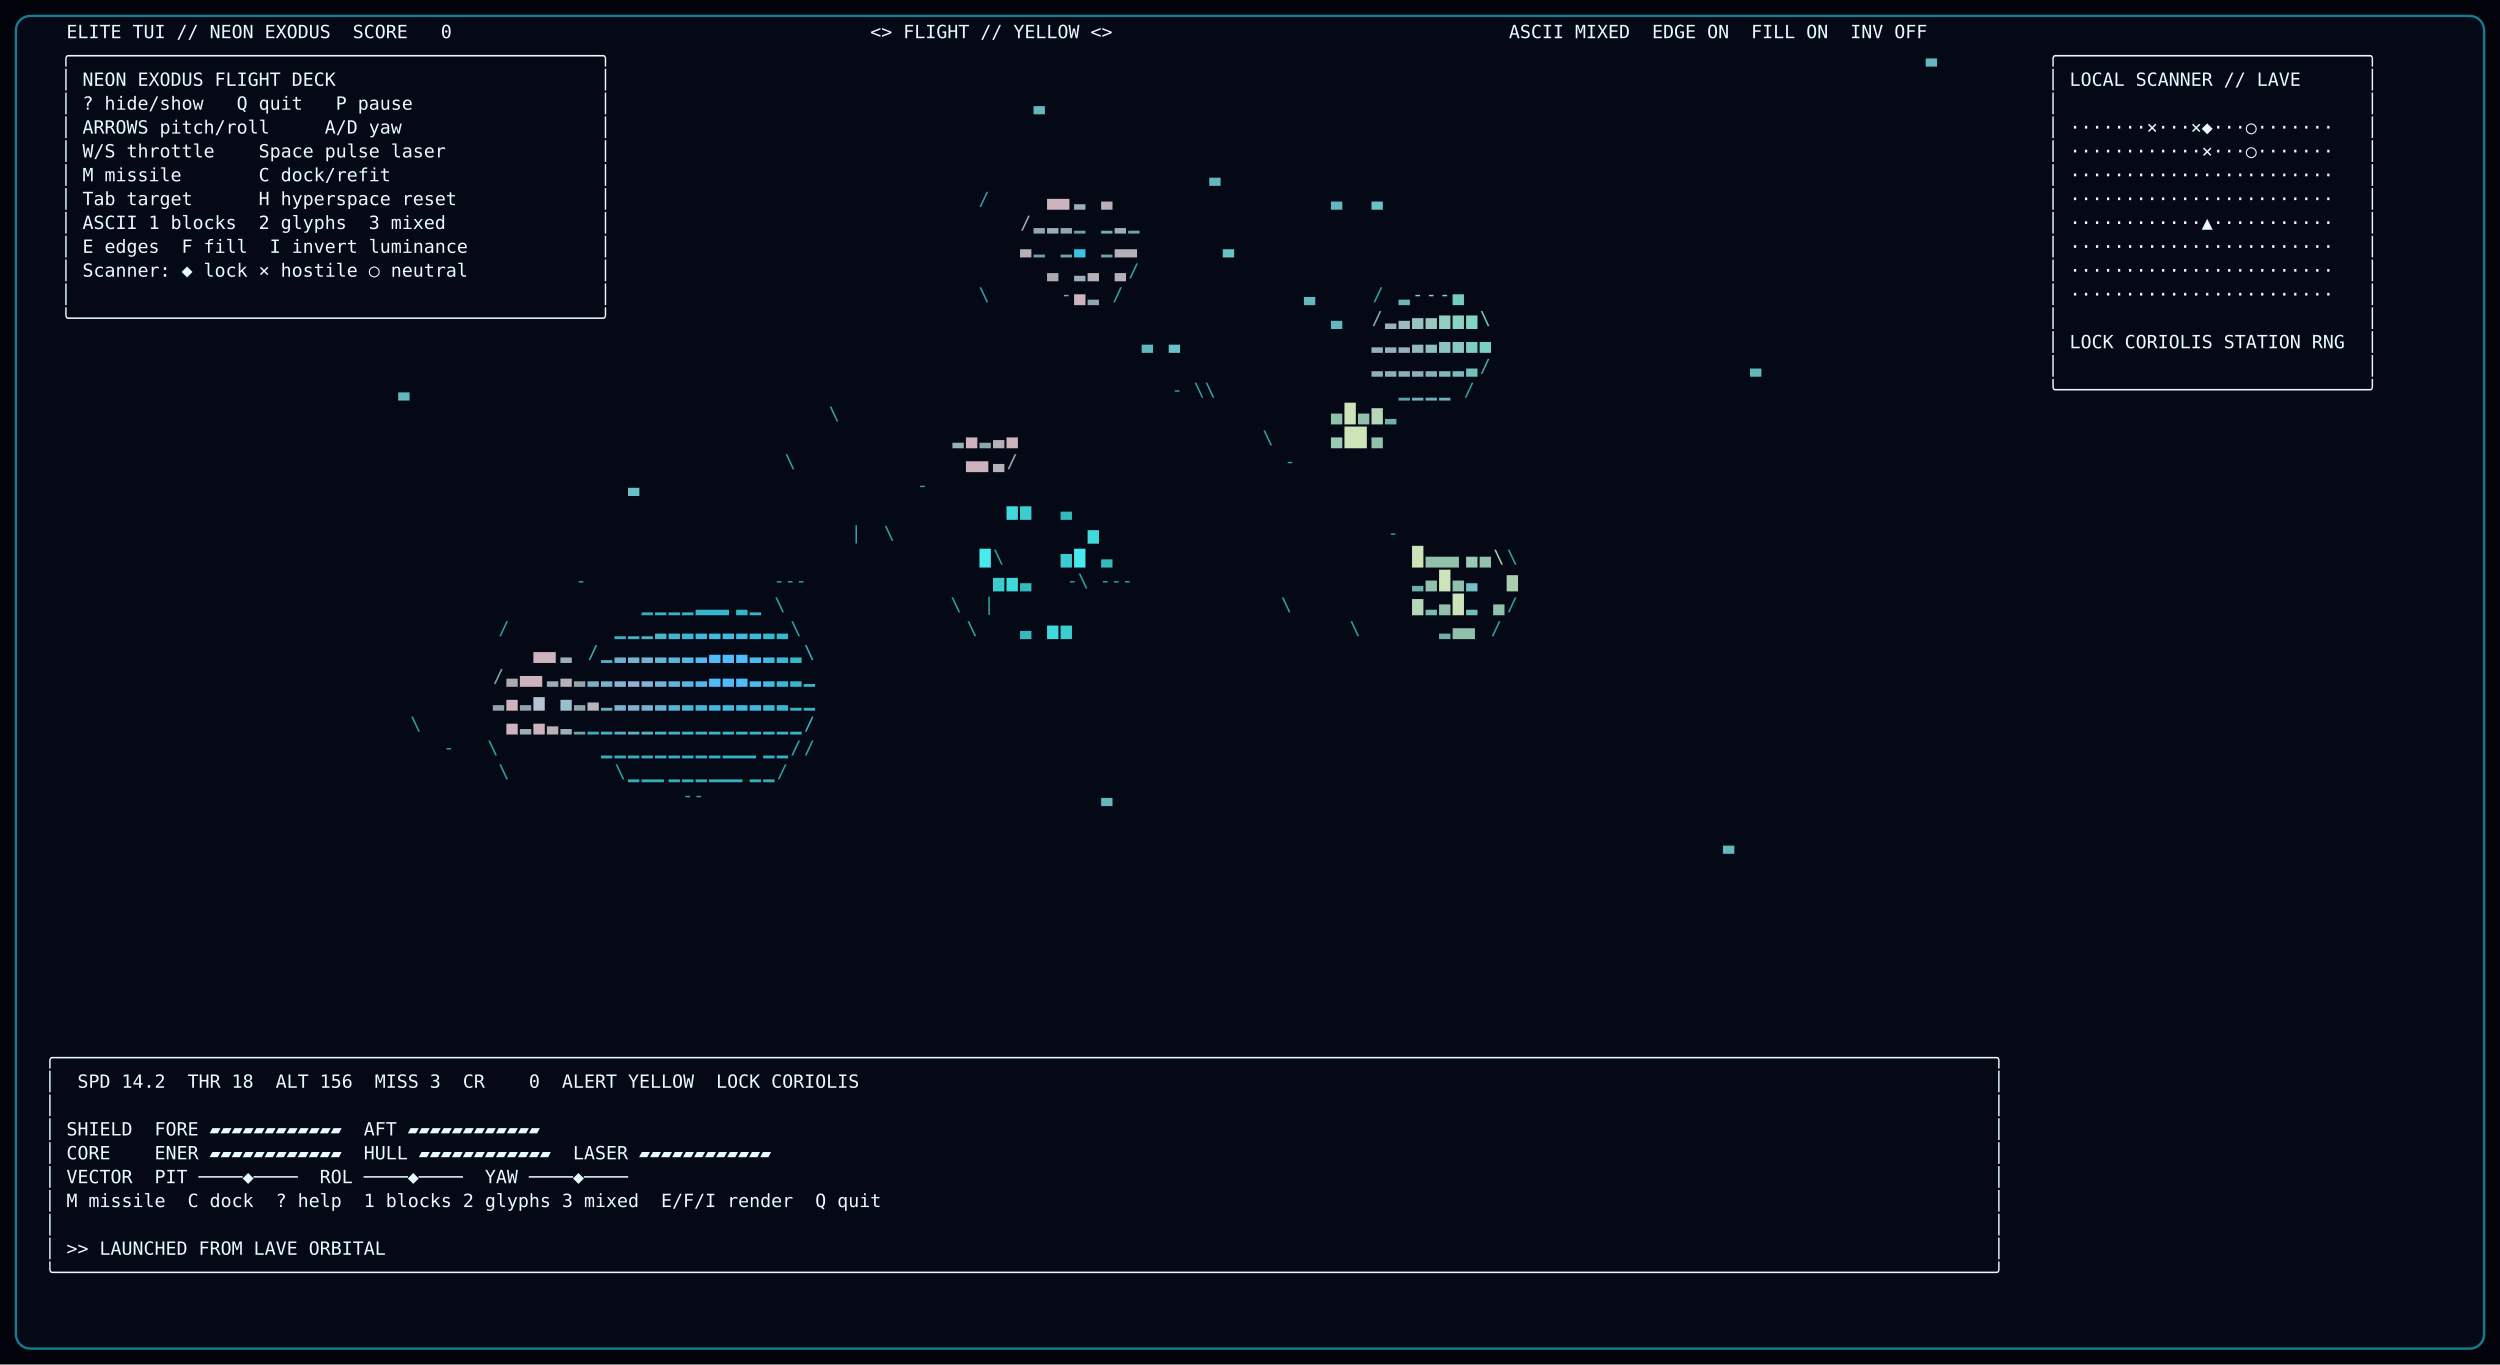
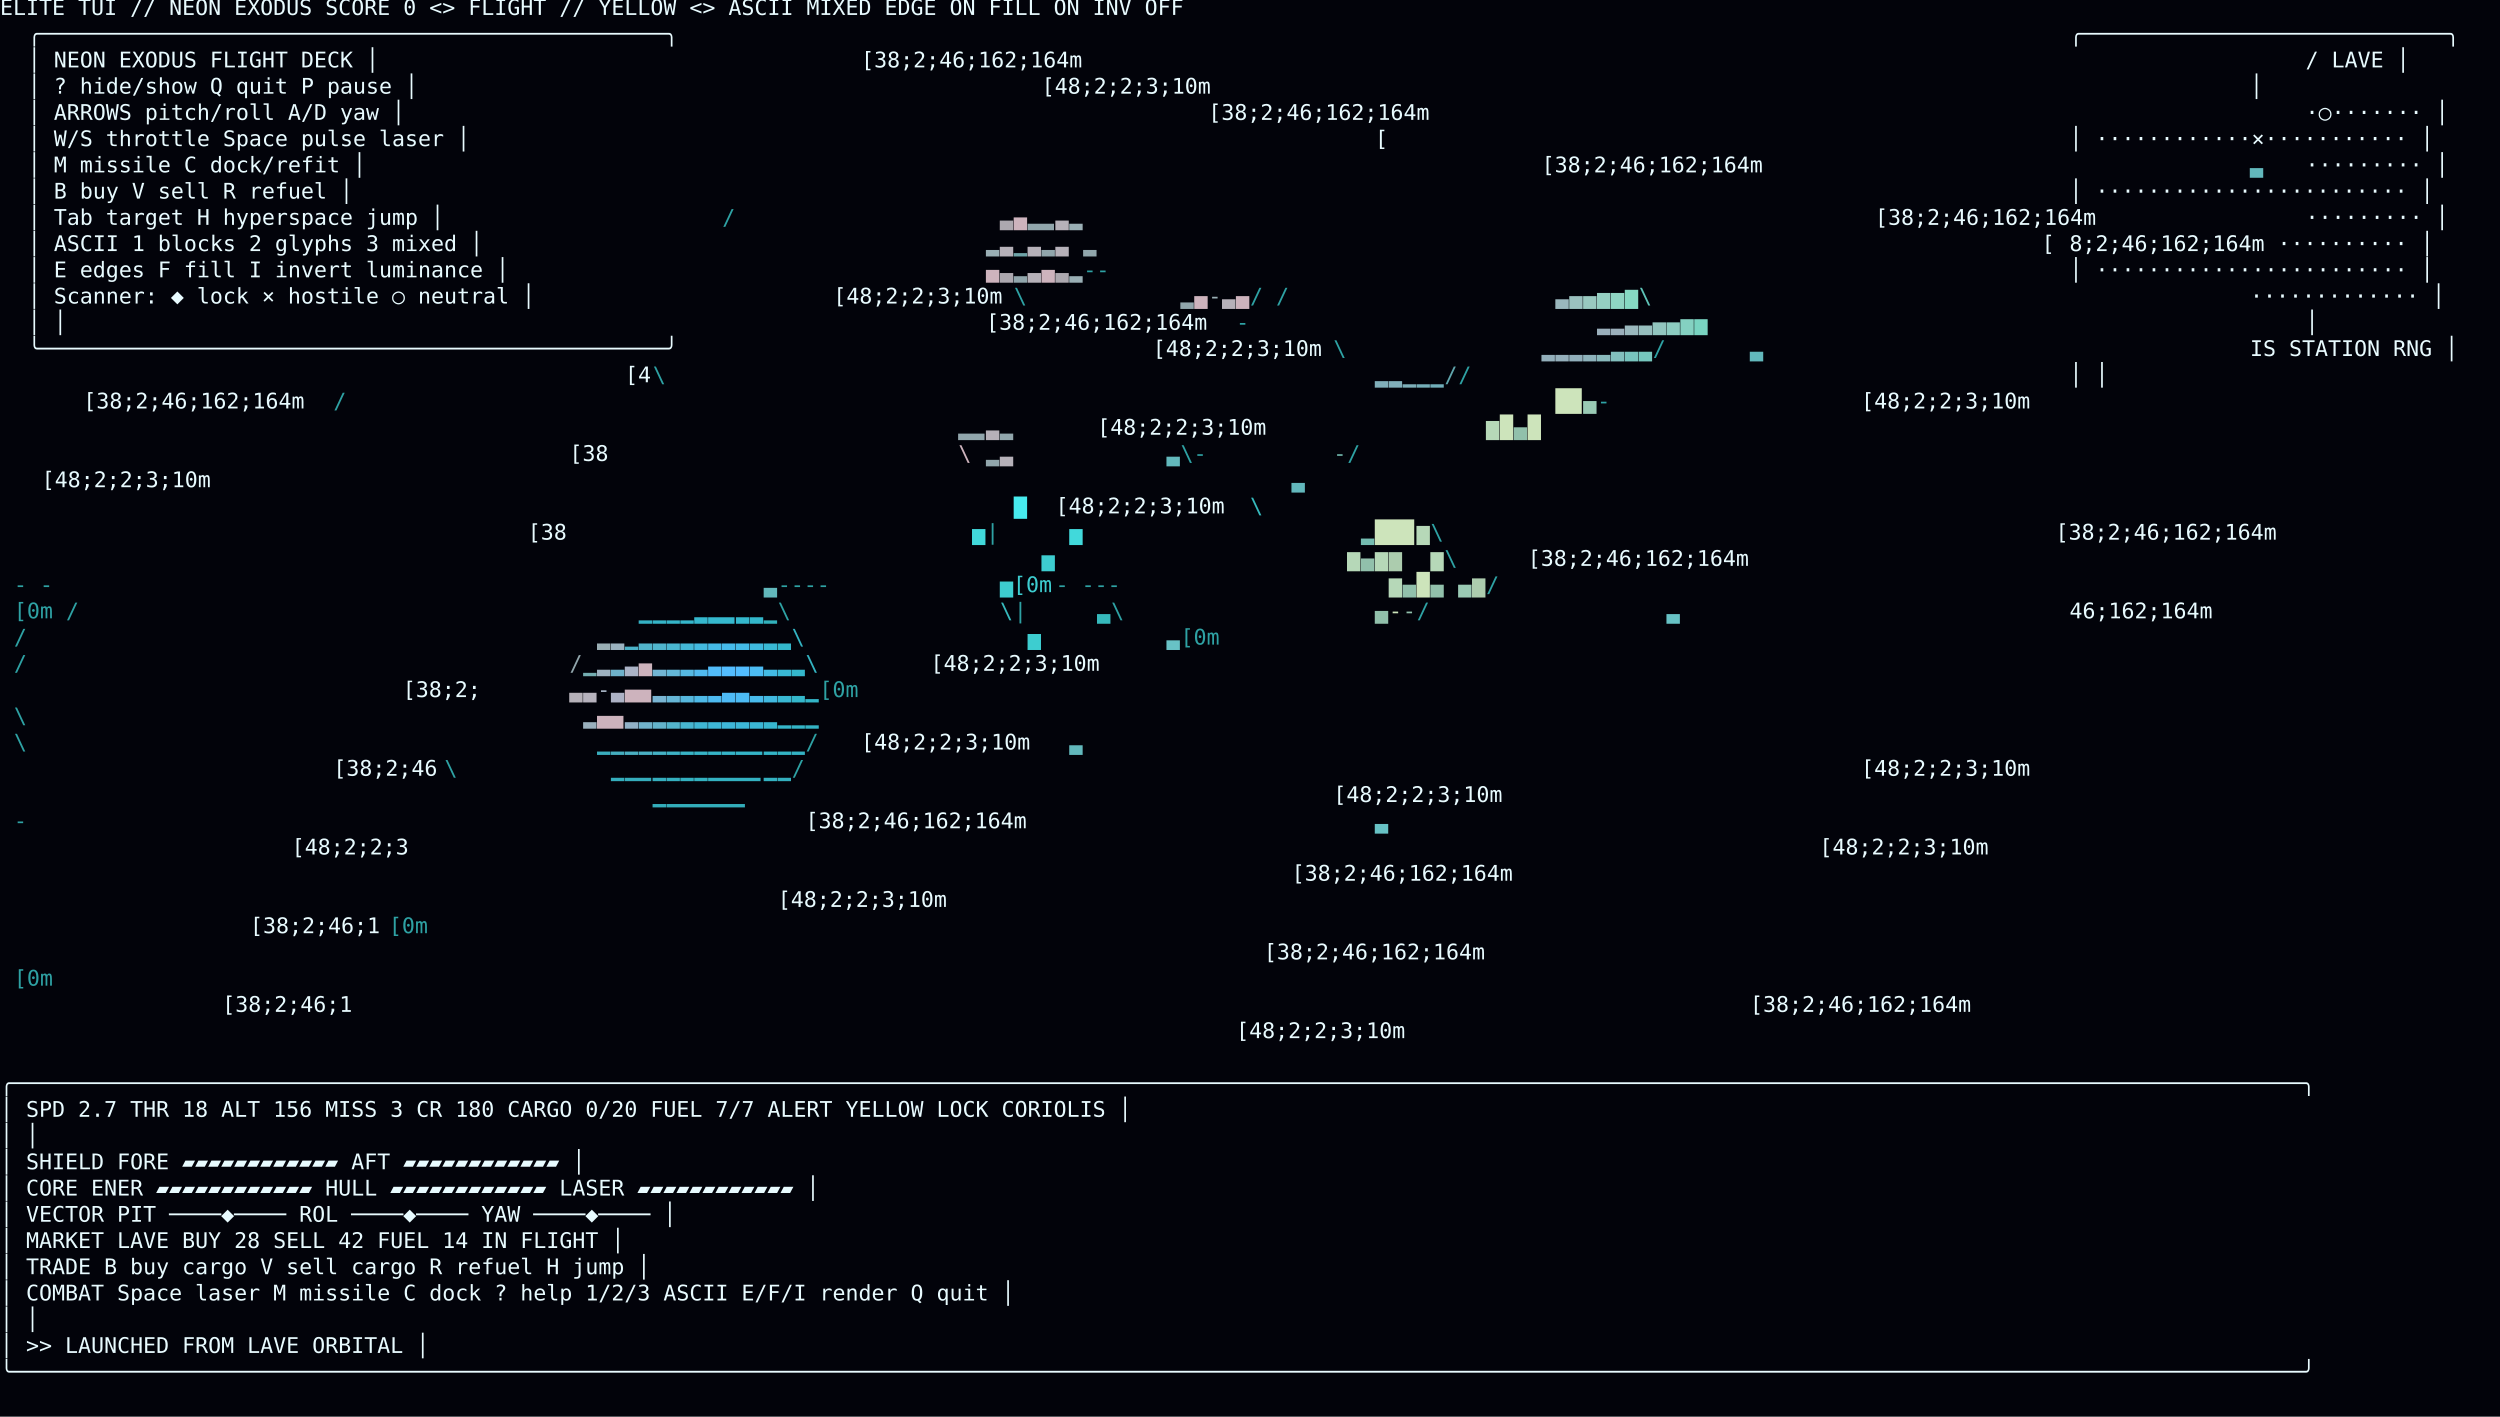
- <svg xmlns="http://www.w3.org/2000/svg" width="3144" height="1716" viewBox="0 0 3144 1716" role="img" aria-labelledby="title desc">
+ <svg xmlns="http://www.w3.org/2000/svg" width="1620" height="918" viewBox="0 0 1620 918">
  <rect width="100%" height="100%" fill="#02030a" />
-   <rect x="20" y="20" width="3104" height="1676" rx="18" fill="#050915" stroke="#137d91" stroke-width="3" />
-   <g font-family="JetBrains Mono, Cascadia Mono, Fira Mono, Consolas, monospace" font-size="23" xml:space="preserve">
-     <text x="42" y="48" fill="#e8fbff">   ELITE TUI // NEON EXODUS  SCORE   0                                      &lt;&gt; FLIGHT // YELLOW &lt;&gt;                                    ASCII MIXED  EDGE ON  FILL ON  INV OFF</text>
-     <text x="76" y="78" fill="#e8fbff">╭────────────────────────────────────────────────╮</text>
-     <text x="2422" y="78" fill="#62b8bc">▃</text>
-     <text x="2575" y="78" fill="#e8fbff">╭────────────────────────────╮</text>
-     <text x="76" y="108" fill="#e8fbff">│ NEON EXODUS FLIGHT DECK                        │</text>
-     <text x="2575" y="108" fill="#e8fbff">│ LOCAL SCANNER // LAVE      │</text>
-     <text x="76" y="138" fill="#e8fbff">│ ? hide/show   Q quit   P pause                 │</text>
-     <text x="1300" y="138" fill="#62b8bc">▃</text>
-     <text x="2575" y="138" fill="#e8fbff">│                            │</text>
-     <text x="76" y="168" fill="#e8fbff">│ ARROWS pitch/roll     A/D yaw                  │</text>
-     <text x="2575" y="168" fill="#e8fbff">│ ·······×···×◆···○·······   │</text>
-     <text x="76" y="198" fill="#e8fbff">│ W/S throttle    Space pulse laser              │</text>
-     <text x="2575" y="198" fill="#e8fbff">│ ············×···○·······   │</text>
-     <text x="76" y="228" fill="#e8fbff">│ M missile       C dock/refit                   │</text>
-     <text x="1521" y="228" fill="#62b8bc">▃</text>
-     <text x="2575" y="228" fill="#e8fbff">│ ························   │</text>
-     <text x="76" y="258" fill="#e8fbff">│ Tab target      H hyperspace reset             │</text>
-     <text x="926" y="258" fill="#2ea2a4">                      /</text>
-     <text x="1317" y="258" fill="#cdb3bd">▄▄</text>
-     <text x="1351" y="258" fill="#9aafb5">▂</text>
-     <text x="1385" y="258" fill="#b6b1b9">▃</text>
-     <text x="1674" y="258" fill="#62b8bc">▃</text>
-     <text x="1725" y="258" fill="#68c3c6">▃</text>
-     <text x="2575" y="258" fill="#e8fbff">│ ························   │</text>
-     <text x="76" y="288" fill="#e8fbff">│ ASCII 1 blocks  2 glyphs  3 mixed              │</text>
-     <text x="1283" y="288" fill="#9aafb5">/</text>
-     <text x="1300" y="288" fill="#91a6ac">▂</text>
-     <text x="1317" y="288" fill="#9aafb5">▂</text>
-     <text x="1334" y="288" fill="#91a6ac">▂</text>
-     <text x="1351" y="288" fill="#6ea4a8">▁</text>
-     <text x="1385" y="288" fill="#74adb1">▁</text>
-     <text x="1402" y="288" fill="#9aafb5">▂</text>
-     <text x="1419" y="288" fill="#6ea4a8">▁</text>
-     <text x="2575" y="288" fill="#e8fbff">│ ············▲···········   │</text>
-     <text x="76" y="318" fill="#e8fbff">│ E edges  F fill  I invert luminance            │</text>
-     <text x="1283" y="318" fill="#b6b1b9">▃</text>
-     <text x="1300" y="318" fill="#6ea4a8">▁</text>
-     <text x="1334" y="318" fill="#6ea4a8">▁</text>
-     <text x="1351" y="318" fill="#3ac3e7">▃</text>
-     <text x="1385" y="318" fill="#6ea4a8">▁</text>
-     <text x="1402" y="318" fill="#b6b1b9">▃▃</text>
-     <text x="1538" y="318" fill="#68c3c6">▃</text>
-     <text x="2575" y="318" fill="#e8fbff">│ ························   │</text>
-     <text x="76" y="348" fill="#e8fbff">│ Scanner: ◆ lock × hostile ○ neutral            │</text>
-     <text x="1317" y="348" fill="#aca8af">▃</text>
-     <text x="1351" y="348" fill="#9aafb5">▂</text>
-     <text x="1368" y="348" fill="#b6b1b9">▃</text>
-     <text x="1402" y="348" fill="#b6b1b9">▃</text>
-     <text x="1419" y="348" fill="#2ea2a4">/</text>
-     <text x="2575" y="348" fill="#e8fbff">│ ························   │</text>
-     <text x="76" y="378" fill="#e8fbff">│                                                │</text>
-     <text x="926" y="378" fill="#2ea2a4">                      \</text>
-     <text x="1334" y="378" fill="#91a6ac">-</text>
-     <text x="1351" y="378" fill="#cdb3bd">▄</text>
-     <text x="1368" y="378" fill="#91a6ac">▂</text>
-     <text x="1385" y="378" fill="#2ea2a4"> /</text>
-     <text x="1640" y="378" fill="#62b8bc">▃</text>
-     <text x="1657" y="378" fill="#2ea2a4">     /</text>
-     <text x="1759" y="378" fill="#71b5b6">▂</text>
-     <text x="1776" y="378" fill="#95c8c0">-</text>
-     <text x="1793" y="378" fill="#93cfc1">-</text>
-     <text x="1810" y="378" fill="#8dd4c2">-</text>
-     <text x="1827" y="378" fill="#74cdbd">▄</text>
-     <text x="2575" y="378" fill="#e8fbff">│ ························   │</text>
-     <text x="76" y="408" fill="#e8fbff">╰────────────────────────────────────────────────╯</text>
-     <text x="1674" y="408" fill="#62b8bc">▃</text>
-     <text x="1725" y="408" fill="#86aeb7">/</text>
-     <text x="1742" y="408" fill="#9bb2bc">▂</text>
-     <text x="1759" y="408" fill="#9cbbbe">▃</text>
-     <text x="1776" y="408" fill="#9ac3bf">▄</text>
-     <text x="1793" y="408" fill="#97c9c0">▄</text>
-     <text x="1810" y="408" fill="#92cfc2">▅</text>
-     <text x="1827" y="408" fill="#8bd4c3">▅</text>
-     <text x="1844" y="408" fill="#82d7c3">▅</text>
-     <text x="1861" y="408" fill="#6dcebd">\</text>
-     <text x="2575" y="408" fill="#e8fbff">│                            │</text>
-     <text x="1436" y="438" fill="#62b8bc">▃</text>
-     <text x="1470" y="438" fill="#68c2c6">▃</text>
-     <text x="1725" y="438" fill="#98afbb">▂</text>
-     <text x="1742" y="438" fill="#99afbb">▂</text>
-     <text x="1759" y="438" fill="#97b0bb">▂</text>
-     <text x="1776" y="438" fill="#95b8bd">▃</text>
-     <text x="1793" y="438" fill="#91bfbe">▃</text>
-     <text x="1810" y="438" fill="#8cc5bf">▄</text>
-     <text x="1827" y="438" fill="#86cac0">▄</text>
-     <text x="1844" y="438" fill="#7ccec0">▄</text>
-     <text x="1861" y="438" fill="#78d0c0">▄</text>
-     <text x="2575" y="438" fill="#e8fbff">│ LOCK CORIOLIS STATION RNG  │</text>
-     <text x="1725" y="468" fill="#8cafba">▂</text>
-     <text x="1742" y="468" fill="#8fafba">▂</text>
-     <text x="1759" y="468" fill="#8eafba">▂</text>
-     <text x="1776" y="468" fill="#8bafba">▂</text>
-     <text x="1793" y="468" fill="#86b0ba">▂</text>
-     <text x="1810" y="468" fill="#80b7bb">▂</text>
-     <text x="1827" y="468" fill="#77bcbc">▂</text>
-     <text x="1844" y="468" fill="#74c0bd">▃</text>
-     <text x="1861" y="468" fill="#45a7a8">/</text>
-     <text x="2201" y="468" fill="#62b8bc">▃</text>
-     <text x="2575" y="468" fill="#e8fbff">│                            │</text>
-     <text x="501" y="498" fill="#62b8bc">▃</text>
-     <text x="518" y="498" fill="#2ea2a4">                                                                     - \\</text>
-     <text x="1759" y="498" fill="#58a4aa">▁</text>
-     <text x="1776" y="498" fill="#74aeb9">▁</text>
-     <text x="1793" y="498" fill="#71aeb9">▁</text>
-     <text x="1810" y="498" fill="#70aeb9">▁</text>
-     <text x="1827" y="498" fill="#2ea2a4"> /</text>
-     <text x="2575" y="498" fill="#e8fbff">╰────────────────────────────╯</text>
-     <text x="59" y="528" fill="#2ea2a4">                                                                       \</text>
-     <text x="1674" y="528" fill="#91c0ab">▄</text>
-     <text x="1691" y="528" fill="#cde4bb">█</text>
-     <text x="1708" y="528" fill="#91c0ab">▄</text>
-     <text x="1725" y="528" fill="#b6d8b8">▆</text>
-     <text x="1742" y="528" fill="#6eb2a7">▂</text>
-     <text x="1198" y="558" fill="#99afb5">▂</text>
-     <text x="1215" y="558" fill="#cdb3bd">▄</text>
-     <text x="1232" y="558" fill="#91a6ac">▂</text>
-     <text x="1249" y="558" fill="#b6b1b9">▃</text>
-     <text x="1266" y="558" fill="#cdb3bd">▄</text>
-     <text x="1283" y="558" fill="#2ea2a4">                      \</text>
-     <text x="1674" y="558" fill="#9acab4">▄</text>
-     <text x="1691" y="558" fill="#cde4bb">██</text>
-     <text x="1725" y="558" fill="#91c0ab">▄</text>
-     <text x="59" y="588" fill="#2ea2a4">                                                                   \</text>
-     <text x="1215" y="588" fill="#cdb3bd">▄▄</text>
-     <text x="1249" y="588" fill="#b6b1b9">▃</text>
-     <text x="1266" y="588" fill="#aca8af">/</text>
-     <text x="1283" y="588" fill="#2ea2a4">                        -</text>
-     <text x="790" y="618" fill="#67c2c5">▃</text>
-     <text x="807" y="618" fill="#2ea2a4">                         -</text>
-     <text x="1266" y="648" fill="#41d9db">▅</text>
-     <text x="1283" y="648" fill="#3dcdd0">▅</text>
-     <text x="1334" y="648" fill="#36b9bc">▃</text>
-     <text x="59" y="678" fill="#2ea2a4">                                                                         |  \</text>
-     <text x="1368" y="678" fill="#41d9db">▅</text>
-     <text x="1385" y="678" fill="#2ea2a4">                          -</text>
-     <text x="1232" y="708" fill="#47ebee">▇</text>
-     <text x="1249" y="708" fill="#2ea2a4">\</text>
-     <text x="1334" y="708" fill="#3dcdd0">▅</text>
-     <text x="1351" y="708" fill="#47ebee">▇</text>
-     <text x="1385" y="708" fill="#36b9bc">▃</text>
-     <text x="1776" y="708" fill="#cde4bb">█</text>
-     <text x="1793" y="708" fill="#91c0ab">▄▄▄</text>
-     <text x="1844" y="708" fill="#9acab4">▄</text>
-     <text x="1861" y="708" fill="#91c0ab">▄</text>
-     <text x="1878" y="708" fill="#acccae">\</text>
-     <text x="1895" y="708" fill="#2ea2a4">\</text>
-     <text x="59" y="738" fill="#2ea2a4">                                                -                 ---</text>
-     <text x="1249" y="738" fill="#3dcdd0">▅</text>
-     <text x="1266" y="738" fill="#41d9db">▅</text>
-     <text x="1283" y="738" fill="#36b9bc">▃</text>
-     <text x="1300" y="738" fill="#2ea2a4">   -\ ---</text>
-     <text x="1776" y="738" fill="#6eb2a7">▂</text>
-     <text x="1793" y="738" fill="#91c0ab">▄</text>
-     <text x="1810" y="738" fill="#cde4bb">█</text>
-     <text x="1827" y="738" fill="#91c0ab">▄</text>
-     <text x="1844" y="738" fill="#75bfc6">▃</text>
-     <text x="1895" y="738" fill="#acccae">▆</text>
-     <text x="807" y="768" fill="#33b0bf">▁</text>
-     <text x="824" y="768" fill="#34b4c7">▁</text>
-     <text x="841" y="768" fill="#34b5c9">▁</text>
-     <text x="858" y="768" fill="#34b6ca">▁</text>
-     <text x="875" y="768" fill="#34b7cc">▂▂▂</text>
-     <text x="926" y="768" fill="#33b7cb">▂</text>
-     <text x="943" y="768" fill="#33b7c9">▁</text>
-     <text x="960" y="768" fill="#2ea2a4"> \               \  |                          \</text>
-     <text x="1776" y="768" fill="#b6d8b8">▆</text>
-     <text x="1793" y="768" fill="#74bcb1">▂</text>
-     <text x="1810" y="768" fill="#91c0ab">▄</text>
-     <text x="1827" y="768" fill="#cde4bb">█</text>
-     <text x="1844" y="768" fill="#74bcb1">▂</text>
-     <text x="1878" y="768" fill="#91c0ab">▄</text>
-     <text x="1895" y="768" fill="#2ea2a4">/</text>
-     <text x="59" y="798" fill="#2ea2a4">                                         /</text>
-     <text x="773" y="798" fill="#3cb1c4">▁</text>
-     <text x="790" y="798" fill="#46b3c8">▁</text>
-     <text x="807" y="798" fill="#4ab4ca">▁</text>
-     <text x="824" y="798" fill="#47b6cd">▂</text>
-     <text x="841" y="798" fill="#42b7d0">▂</text>
-     <text x="858" y="798" fill="#3fb8d6">▂</text>
-     <text x="875" y="798" fill="#40b9dc">▂</text>
-     <text x="892" y="798" fill="#41bae2">▂</text>
-     <text x="909" y="798" fill="#42bae3">▂</text>
-     <text x="926" y="798" fill="#40bae0">▂</text>
-     <text x="943" y="798" fill="#3bbad9">▂</text>
-     <text x="960" y="798" fill="#36b9d1">▂</text>
-     <text x="977" y="798" fill="#34b8cb">▂</text>
-     <text x="994" y="798" fill="#2ea2a4">\               \</text>
-     <text x="1283" y="798" fill="#36b9bc">▃</text>
-     <text x="1317" y="798" fill="#41d9db">▅</text>
-     <text x="1334" y="798" fill="#3dcdd0">▅</text>
-     <text x="1351" y="798" fill="#2ea2a4">                         \</text>
-     <text x="1810" y="798" fill="#6eb2a7">▂</text>
-     <text x="1827" y="798" fill="#91c0ab">▄▄</text>
-     <text x="1861" y="798" fill="#2ea2a4"> /</text>
-     <text x="671" y="828" fill="#cdb3bd">▄▄</text>
-     <text x="705" y="828" fill="#9aafb5">▂</text>
-     <text x="739" y="828" fill="#35adba">/</text>
-     <text x="756" y="828" fill="#55b0c6">▁</text>
-     <text x="773" y="828" fill="#6eb2cc">▂</text>
-     <text x="790" y="828" fill="#77b4cf">▂</text>
-     <text x="807" y="828" fill="#72b5d1">▂</text>
-     <text x="824" y="828" fill="#67b6d4">▂</text>
-     <text x="841" y="828" fill="#5ab7da">▂</text>
-     <text x="858" y="828" fill="#51b9e4">▂</text>
-     <text x="875" y="828" fill="#4fbbf0">▂</text>
-     <text x="892" y="828" fill="#50bcfa">▃</text>
-     <text x="909" y="828" fill="#52bdfe">▃</text>
-     <text x="926" y="828" fill="#50bdfb">▃</text>
-     <text x="943" y="828" fill="#4abcf1">▂</text>
-     <text x="960" y="828" fill="#41bae2">▂</text>
-     <text x="977" y="828" fill="#39b9d4">▂</text>
-     <text x="994" y="828" fill="#34b8cc">▂</text>
-     <text x="1011" y="828" fill="#33b3c1">\</text>
-     <text x="620" y="858" fill="#74adb1">/</text>
-     <text x="637" y="858" fill="#aca8af">▃</text>
-     <text x="654" y="858" fill="#cdb3bd">▄▄</text>
-     <text x="688" y="858" fill="#9aafb5">▂</text>
-     <text x="705" y="858" fill="#b6b1b9">▃</text>
-     <text x="722" y="858" fill="#91a6ac">▂</text>
-     <text x="739" y="858" fill="#80afc1">▂</text>
-     <text x="756" y="858" fill="#77b0ca">▂</text>
-     <text x="773" y="858" fill="#8bb2d0">▂</text>
-     <text x="790" y="858" fill="#8eb3d3">▂</text>
-     <text x="807" y="858" fill="#84b4d3">▂</text>
-     <text x="824" y="858" fill="#73b5d5">▂</text>
-     <text x="841" y="858" fill="#61b7da">▂</text>
-     <text x="858" y="858" fill="#55b8e3">▂</text>
-     <text x="875" y="858" fill="#50baee">▂</text>
-     <text x="892" y="858" fill="#50bcf8">▃</text>
-     <text x="909" y="858" fill="#51bcfc">▃</text>
-     <text x="926" y="858" fill="#50bcfa">▃</text>
-     <text x="943" y="858" fill="#4abbf1">▂</text>
-     <text x="960" y="858" fill="#43bae3">▂</text>
-     <text x="977" y="858" fill="#3ab9d6">▂</text>
-     <text x="994" y="858" fill="#35b7cc">▂</text>
-     <text x="1011" y="858" fill="#33b6c8">▁</text>
-     <text x="620" y="888" fill="#91a6ac">▂</text>
-     <text x="637" y="888" fill="#cdb3bd">▄</text>
-     <text x="654" y="888" fill="#91a6ac">▂</text>
-     <text x="671" y="888" fill="#b6c3d3">▅</text>
-     <text x="705" y="888" fill="#9ac0cf">▄</text>
-     <text x="722" y="888" fill="#91a6ac">▂</text>
-     <text x="739" y="888" fill="#b8b2be">▃</text>
-     <text x="756" y="888" fill="#6fafc7">▁</text>
-     <text x="773" y="888" fill="#7fb1cc">▂</text>
-     <text x="790" y="888" fill="#80b2ce">▂</text>
-     <text x="807" y="888" fill="#75b3ce">▂</text>
-     <text x="824" y="888" fill="#66b4ce">▂</text>
-     <text x="841" y="888" fill="#56b5d1">▂</text>
-     <text x="858" y="888" fill="#4ab6d5">▂</text>
-     <text x="875" y="888" fill="#44b7db">▂</text>
-     <text x="892" y="888" fill="#43b8e0">▂</text>
-     <text x="909" y="888" fill="#44b9e3">▂</text>
-     <text x="926" y="888" fill="#42b9e1">▂</text>
-     <text x="943" y="888" fill="#3fb8dc">▂</text>
-     <text x="960" y="888" fill="#3bb8d5">▂</text>
-     <text x="977" y="888" fill="#36b7ce">▂</text>
-     <text x="994" y="888" fill="#34b6c9">▁</text>
-     <text x="1011" y="888" fill="#33b5c6">▁</text>
-     <text x="59" y="918" fill="#2ea2a4">                                 \</text>
-     <text x="637" y="918" fill="#cdb3bd">▄</text>
-     <text x="654" y="918" fill="#9aafb5">▂</text>
-     <text x="671" y="918" fill="#cdb3bd">▄</text>
-     <text x="688" y="918" fill="#b6b1b9">▃</text>
-     <text x="705" y="918" fill="#9aafb5">▂</text>
-     <text x="722" y="918" fill="#6ea4a8">▁</text>
-     <text x="739" y="918" fill="#3badbe">▁</text>
-     <text x="756" y="918" fill="#4dadc0">▁</text>
-     <text x="773" y="918" fill="#58afc3">▁</text>
-     <text x="790" y="918" fill="#5ab0c5">▁</text>
-     <text x="807" y="918" fill="#55b1c6">▁</text>
-     <text x="824" y="918" fill="#4bb2c7">▁</text>
-     <text x="841" y="918" fill="#42b3c7">▁</text>
-     <text x="858" y="918" fill="#3bb4c9">▁</text>
-     <text x="875" y="918" fill="#38b5cb">▁</text>
-     <text x="892" y="918" fill="#37b5cc">▁</text>
-     <text x="909" y="918" fill="#37b5cd">▁</text>
-     <text x="926" y="918" fill="#37b5cc">▁</text>
-     <text x="943" y="918" fill="#35b5ca">▁</text>
-     <text x="960" y="918" fill="#34b5c8">▁</text>
-     <text x="977" y="918" fill="#33b5c7">▁</text>
-     <text x="994" y="918" fill="#33b4c5">▁</text>
-     <text x="1011" y="918" fill="#33b2c1">/</text>
-     <text x="59" y="948" fill="#2ea2a4">                                    -   \</text>
-     <text x="756" y="948" fill="#35adbd">▁</text>
-     <text x="773" y="948" fill="#39adbd">▁</text>
-     <text x="790" y="948" fill="#3baebe">▁</text>
-     <text x="807" y="948" fill="#3aafc0">▁</text>
-     <text x="824" y="948" fill="#38b0c1">▁</text>
-     <text x="841" y="948" fill="#36b1c2">▁</text>
-     <text x="858" y="948" fill="#34b1c2">▁</text>
-     <text x="875" y="948" fill="#34b2c3">▁</text>
-     <text x="892" y="948" fill="#33b2c3">▁</text>
-     <text x="909" y="948" fill="#33b3c3">▁▁▁</text>
-     <text x="960" y="948" fill="#33b2c3">▁</text>
-     <text x="977" y="948" fill="#33b2c1">▁</text>
-     <text x="994" y="948" fill="#2fa5b1">/</text>
-     <text x="1011" y="948" fill="#2ea2a4">/</text>
-     <text x="59" y="978" fill="#2ea2a4">                                         \</text>
-     <text x="773" y="978" fill="#2fa3ab">\</text>
-     <text x="790" y="978" fill="#33adbc">▁</text>
-     <text x="807" y="978" fill="#33adbb">▁▁</text>
-     <text x="841" y="978" fill="#33aebc">▁</text>
-     <text x="858" y="978" fill="#33aebd">▁</text>
-     <text x="875" y="978" fill="#33afbd">▁</text>
-     <text x="892" y="978" fill="#33afbe">▁▁▁</text>
-     <text x="943" y="978" fill="#33afbd">▁</text>
-     <text x="960" y="978" fill="#33adbb">▁</text>
-     <text x="977" y="978" fill="#2ea2a4">/</text>
-     <text x="858" y="1008" fill="#2fa3aa">--</text>
-     <text x="1385" y="1008" fill="#62b8bc">▃</text>
-     <text x="2167" y="1068" fill="#62b8bc">▃</text>
-     <text x="42" y="1338" fill="#e8fbff"> ╭────────────────────────────────────────────────────────────────────────────────────────────────────────────────────────────────────────────────────────────────────────────────╮</text>
-     <text x="42" y="1368" fill="#e8fbff"> │  SPD 14.2  THR 18  ALT 156  MISS 3  CR    0  ALERT YELLOW  LOCK CORIOLIS                                                                                                       │</text>
-     <text x="42" y="1398" fill="#e8fbff"> │                                                                                                                                                                                │</text>
-     <text x="42" y="1428" fill="#e8fbff"> │ SHIELD  FORE ▰▰▰▰▰▰▰▰▰▰▰▰  AFT ▰▰▰▰▰▰▰▰▰▰▰▰                                                                                                                                    │</text>
-     <text x="42" y="1458" fill="#e8fbff"> │ CORE    ENER ▰▰▰▰▰▰▰▰▰▰▰▰  HULL ▰▰▰▰▰▰▰▰▰▰▰▰  LASER ▰▰▰▰▰▰▰▰▰▰▰▰                                                                                                               │</text>
-     <text x="42" y="1488" fill="#e8fbff"> │ VECTOR  PIT ────◆────  ROL ────◆────  YAW ────◆────                                                                                                                            │</text>
-     <text x="42" y="1518" fill="#e8fbff"> │ M missile  C dock  ? help  1 blocks 2 glyphs 3 mixed  E/F/I render  Q quit                                                                                                     │</text>
-     <text x="42" y="1548" fill="#e8fbff"> │                                                                                                                                                                                │</text>
-     <text x="42" y="1578" fill="#e8fbff"> │ &gt;&gt; LAUNCHED FROM LAVE ORBITAL                                                                                                                                                  │</text>
-     <text x="42" y="1608" fill="#e8fbff"> ╰────────────────────────────────────────────────────────────────────────────────────────────────────────────────────────────────────────────────────────────────────────────────╯</text>
-   </g>
+   <style>text{font-family:"JetBrains Mono","Cascadia Mono","SFMono-Regular",Consolas,monospace;font-size:14px;dominant-baseline:text-before-edge;white-space:pre}</style>
+   <text x="0" y="0" fill="#e8fbff">   ELITE TUI // NEON EXODUS  SCORE   0                                      &lt;&gt; FLIGHT // YELLOW &lt;&gt;                                    ASCII MIXED  EDGE ON  FILL ON  INV OFF</text>
+   <text x="18" y="17" fill="#e8fbff">╭────────────────────────────────────────────────╮</text>
+   <text x="1341" y="17" fill="#e8fbff">╭────────────────────────────╮</text>
+   <text x="18" y="34" fill="#e8fbff">│ NEON EXODUS FLIGHT DECK                        │</text>
+   <text x="558" y="34" fill="#e8fbff">[38;2;46;162;164m</text>
+   <text x="1494" y="34" fill="#e8fbff">/ LAVE      │</text>
+   <text x="18" y="51" fill="#e8fbff">│ ? hide/show   Q quit   P pause                 │</text>
+   <text x="675" y="51" fill="#e8fbff">[48;2;2;3;10m</text>
+   <text x="1458" y="51" fill="#e8fbff">                │</text>
+   <text x="18" y="68" fill="#e8fbff">│ ARROWS pitch/roll     A/D yaw                  │</text>
+   <text x="783" y="68" fill="#e8fbff">[38;2;46;162;164m</text>
+   <text x="1494" y="68" fill="#e8fbff">·○·······   │</text>
+   <text x="18" y="85" fill="#e8fbff">│ W/S throttle    Space pulse laser              │</text>
+   <text x="891" y="85" fill="#e8fbff">[</text>
+   <text x="1341" y="85" fill="#e8fbff">│ ············×···········   │</text>
+   <text x="18" y="102" fill="#e8fbff">│ M missile       C dock/refit                   │</text>
+   <text x="999" y="102" fill="#e8fbff">[38;2;46;162;164m</text>
+   <text x="1458" y="102" fill="#62b8bc">▃</text>
+   <text x="1494" y="102" fill="#e8fbff">·········   │</text>
+   <text x="18" y="119" fill="#e8fbff">│ B buy  V sell   R refuel                       │</text>
+   <text x="1341" y="119" fill="#e8fbff">│ ························   │</text>
+   <text x="18" y="136" fill="#e8fbff">│ Tab target      H hyperspace jump              │</text>
+   <text x="468" y="136" fill="#2ea2a4">                   /</text>
+   <text x="648" y="136" fill="#aca8af">▃</text>
+   <text x="657" y="136" fill="#cdb3bd">▄</text>
+   <text x="666" y="136" fill="#91a6ac">▂▂</text>
+   <text x="684" y="136" fill="#b6b1b9">▃</text>
+   <text x="693" y="136" fill="#9aafb5">▂</text>
+   <text x="1215" y="136" fill="#e8fbff">[38;2;46;162;164m</text>
+   <text x="1494" y="136" fill="#e8fbff">·········   │</text>
+   <text x="18" y="153" fill="#e8fbff">│ ASCII 1 blocks  2 glyphs  3 mixed              │</text>
+   <text x="639" y="153" fill="#9aafb5">▂</text>
+   <text x="648" y="153" fill="#b6b1b9">▃</text>
+   <text x="657" y="153" fill="#6ea4a8">▁</text>
+   <text x="666" y="153" fill="#b6b1b9">▃</text>
+   <text x="675" y="153" fill="#91a6ac">▂</text>
+   <text x="684" y="153" fill="#b6b1b9">▃</text>
+   <text x="702" y="153" fill="#91a6ac">▂</text>
+   <text x="1323" y="153" fill="#e8fbff">[</text>
+   <text x="1341" y="153" fill="#e8fbff">8;2;46;162;164m ··········   │</text>
+   <text x="18" y="170" fill="#e8fbff">│ E edges  F fill  I invert luminance            │</text>
+   <text x="639" y="170" fill="#cdb3bd">▄</text>
+   <text x="648" y="170" fill="#aca8af">▃</text>
+   <text x="657" y="170" fill="#91a6ac">▂</text>
+   <text x="666" y="170" fill="#b6b1b9">▃</text>
+   <text x="675" y="170" fill="#cdb3bd">▄</text>
+   <text x="684" y="170" fill="#aca8af">▃</text>
+   <text x="693" y="170" fill="#9aafb5">▂</text>
+   <text x="702" y="170" fill="#2ea2a4">                       --</text>
+   <text x="1341" y="170" fill="#e8fbff">│ ························   │</text>
+   <text x="18" y="187" fill="#e8fbff">│ Scanner: ◆ lock × hostile ○ neutral            │</text>
+   <text x="540" y="187" fill="#e8fbff">[48;2;2;3;10m</text>
+   <text x="657" y="187" fill="#2ea2a4">           \</text>
+   <text x="765" y="187" fill="#91a6ac">▂</text>
+   <text x="774" y="187" fill="#cdb3bd">▄</text>
+   <text x="783" y="187" fill="#9aafb5">-</text>
+   <text x="792" y="187" fill="#b6b1b9">▃</text>
+   <text x="801" y="187" fill="#cdb3bd">▄</text>
+   <text x="810" y="187" fill="#2ea2a4">/                    /</text>
+   <text x="1008" y="187" fill="#9ab7bd">▃</text>
+   <text x="1017" y="187" fill="#9bc1bf">▄</text>
+   <text x="1026" y="187" fill="#99c9c0">▄</text>
+   <text x="1035" y="187" fill="#95cfc2">▅</text>
+   <text x="1044" y="187" fill="#8fd5c3">▅</text>
+   <text x="1053" y="187" fill="#86d9c3">▆</text>
+   <text x="1062" y="187" fill="#5ec4b8">\</text>
+   <text x="1458" y="187" fill="#e8fbff">·············   │</text>
+   <text x="18" y="204" fill="#e8fbff">│                                                │</text>
+   <text x="639" y="204" fill="#e8fbff">[38;2;46;162;164m</text>
+   <text x="801" y="204" fill="#2ea2a4">  -</text>
+   <text x="1035" y="204" fill="#9aafbb">▂</text>
+   <text x="1044" y="204" fill="#9bafbb">▂</text>
+   <text x="1053" y="204" fill="#9ab8bd">▃</text>
+   <text x="1062" y="204" fill="#97bfbe">▃</text>
+   <text x="1071" y="204" fill="#92c6bf">▄</text>
+   <text x="1080" y="204" fill="#8dccc1">▄</text>
+   <text x="1089" y="204" fill="#84d1c1">▅</text>
+   <text x="1098" y="204" fill="#79d4c1">▅</text>
+   <text x="1494" y="204" fill="#e8fbff">            │</text>
+   <text x="18" y="221" fill="#e8fbff">╰────────────────────────────────────────────────╯</text>
+   <text x="747" y="221" fill="#e8fbff">[48;2;2;3;10m</text>
+   <text x="864" y="221" fill="#2ea2a4">              \</text>
+   <text x="999" y="221" fill="#93afbb">▂</text>
+   <text x="1008" y="221" fill="#94afbb">▂</text>
+   <text x="1017" y="221" fill="#91afbb">▂</text>
+   <text x="1026" y="221" fill="#8db2bb">▂</text>
+   <text x="1035" y="221" fill="#89b9bc">▂</text>
+   <text x="1044" y="221" fill="#82bfbd">▃</text>
+   <text x="1053" y="221" fill="#78c4be">▃</text>
+   <text x="1062" y="221" fill="#76c7be">▃</text>
+   <text x="1071" y="221" fill="#2ea2a4">/</text>
+   <text x="1134" y="221" fill="#62b8bc">▃</text>
+   <text x="1458" y="221" fill="#e8fbff">IS STATION RNG  │</text>
+   <text x="405" y="238" fill="#e8fbff">[4</text>
+   <text x="423" y="238" fill="#2ea2a4">                                                   \</text>
+   <text x="891" y="238" fill="#80afba">▂</text>
+   <text x="900" y="238" fill="#81afba">▂</text>
+   <text x="909" y="238" fill="#7dafb9">▁</text>
+   <text x="918" y="238" fill="#75afb9">▁</text>
+   <text x="927" y="238" fill="#70aeb9">▁</text>
+   <text x="936" y="238" fill="#60a6ad">/</text>
+   <text x="945" y="238" fill="#2ea2a4">/</text>
+   <text x="1341" y="238" fill="#e8fbff">│                            │</text>
+   <text x="54" y="255" fill="#e8fbff">[38;2;46;162;164m</text>
+   <text x="216" y="255" fill="#2ea2a4">                                                                                       /</text>
+   <text x="1008" y="255" fill="#cde4bb">██</text>
+   <text x="1026" y="255" fill="#99cab4">▄</text>
+   <text x="1035" y="255" fill="#2ea2a4">   -</text>
+   <text x="1206" y="255" fill="#e8fbff">[48;2;2;3;10m</text>
+   <text x="621" y="272" fill="#91a6ac">▂▂</text>
+   <text x="639" y="272" fill="#b6b1b9">▃</text>
+   <text x="648" y="272" fill="#91a6ac">▂</text>
+   <text x="711" y="272" fill="#e8fbff">[48;2;2;3;10m</text>
+   <text x="963" y="272" fill="#b6d8b8">▆</text>
+   <text x="972" y="272" fill="#cde4bb">█</text>
+   <text x="981" y="272" fill="#91c0ab">▄</text>
+   <text x="990" y="272" fill="#cde4bb">█</text>
+   <text x="369" y="289" fill="#e8fbff">[38</text>
+   <text x="621" y="289" fill="#cdb3bd">\</text>
+   <text x="639" y="289" fill="#91a6ac">▂</text>
+   <text x="648" y="289" fill="#b6b1b9">▃</text>
+   <text x="756" y="289" fill="#62b8bc">▃</text>
+   <text x="765" y="289" fill="#2ea2a4">         \-</text>
+   <text x="864" y="289" fill="#6eb2a7">-</text>
+   <text x="873" y="289" fill="#2ea2a4">/</text>
+   <text x="27" y="306" fill="#e8fbff">[48;2;2;3;10m</text>
+   <text x="837" y="306" fill="#62b8bc">▃</text>
+   <text x="657" y="323" fill="#47ebee">▇</text>
+   <text x="684" y="323" fill="#e8fbff">[48;2;2;3;10m</text>
+   <text x="810" y="323" fill="#36b9bc">\</text>
+   <text x="342" y="340" fill="#e8fbff">[38</text>
+   <text x="630" y="340" fill="#41d9db">▅</text>
+   <text x="639" y="340" fill="#2ea2a4">   |</text>
+   <text x="693" y="340" fill="#41d9db">▅</text>
+   <text x="882" y="340" fill="#74bcb1">▂</text>
+   <text x="891" y="340" fill="#cde4bb">███</text>
+   <text x="918" y="340" fill="#b6d8b8">▆</text>
+   <text x="927" y="340" fill="#2ea2a4">\</text>
+   <text x="1332" y="340" fill="#e8fbff">[38;2;46;162;164m</text>
+   <text x="675" y="357" fill="#3dcdd0">▅</text>
+   <text x="873" y="357" fill="#b6d8b8">▆</text>
+   <text x="882" y="357" fill="#91c0ab">▄</text>
+   <text x="891" y="357" fill="#b6d8b8">▆</text>
+   <text x="900" y="357" fill="#acccae">▆</text>
+   <text x="927" y="357" fill="#b6d8b8">▆</text>
+   <text x="936" y="357" fill="#2ea2a4">\</text>
+   <text x="990" y="357" fill="#e8fbff">[38;2;46;162;164m</text>
+   <text x="9" y="374" fill="#2ea2a4">                                                -  -</text>
+   <text x="495" y="374" fill="#62b8bc">▃</text>
+   <text x="504" y="374" fill="#2ea2a4">           ----</text>
+   <text x="648" y="374" fill="#3dcdd0">▅[0m</text>
+   <text x="684" y="374" fill="#2ea2a4">    -  ---</text>
+   <text x="900" y="374" fill="#b6d8b8">▆</text>
+   <text x="909" y="374" fill="#91c0ab">▄</text>
+   <text x="918" y="374" fill="#cde4bb">█</text>
+   <text x="927" y="374" fill="#91c0ab">▄</text>
+   <text x="945" y="374" fill="#9acab4">▄</text>
+   <text x="954" y="374" fill="#acccae">▆</text>
+   <text x="963" y="374" fill="#2ea2a4">/</text>
+   <text x="9" y="391" fill="#2ea2a4">                                  [0m       /</text>
+   <text x="414" y="391" fill="#34b1c4">▁</text>
+   <text x="423" y="391" fill="#35b4c7">▁</text>
+   <text x="432" y="391" fill="#35b5c9">▁</text>
+   <text x="441" y="391" fill="#35b6cb">▁</text>
+   <text x="450" y="391" fill="#35b7cd">▂</text>
+   <text x="459" y="391" fill="#35b8ce">▂▂</text>
+   <text x="477" y="391" fill="#34b8cd">▂</text>
+   <text x="486" y="391" fill="#33b7cb">▂</text>
+   <text x="495" y="391" fill="#32b1bb">▁</text>
+   <text x="504" y="391" fill="#2ea2a4">\</text>
+   <text x="648" y="391" fill="#36b9bc">\</text>
+   <text x="657" y="391" fill="#2ea2a4"> |</text>
+   <text x="711" y="391" fill="#36b9bc">▃</text>
+   <text x="720" y="391" fill="#2ea2a4">                  \</text>
+   <text x="891" y="391" fill="#91c0ab">▄</text>
+   <text x="900" y="391" fill="#cde4bb">-</text>
+   <text x="909" y="391" fill="#91c0ab">-</text>
+   <text x="918" y="391" fill="#2ea2a4"> /</text>
+   <text x="1080" y="391" fill="#67c2c5">▃</text>
+   <text x="1341" y="391" fill="#e8fbff">46;162;164m</text>
+   <text x="9" y="408" fill="#2ea2a4">                                        /</text>
+   <text x="387" y="408" fill="#9aafb5">▂</text>
+   <text x="396" y="408" fill="#9bb2c0">▂</text>
+   <text x="405" y="408" fill="#4bb2c8">▁</text>
+   <text x="414" y="408" fill="#52b4cb">▂</text>
+   <text x="423" y="408" fill="#50b5cd">▂</text>
+   <text x="432" y="408" fill="#4ab7d1">▂</text>
+   <text x="441" y="408" fill="#44b8d7">▂</text>
+   <text x="450" y="408" fill="#43b9df">▂</text>
+   <text x="459" y="408" fill="#45bae7">▂</text>
+   <text x="468" y="408" fill="#46bbea">▂</text>
+   <text x="477" y="408" fill="#44bbe7">▂</text>
+   <text x="486" y="408" fill="#3fbadf">▂</text>
+   <text x="495" y="408" fill="#39b9d4">▂</text>
+   <text x="504" y="408" fill="#34b8cc">▂</text>
+   <text x="513" y="408" fill="#33b3c2">\</text>
+   <text x="666" y="408" fill="#3dcdd0">▅</text>
+   <text x="756" y="408" fill="#68c2c6">▃</text>
+   <text x="765" y="408" fill="#2ea2a4">                     [0m</text>
+   <text x="9" y="425" fill="#2ea2a4">                                       /</text>
+   <text x="369" y="425" fill="#91a6ac">/</text>
+   <text x="378" y="425" fill="#74adb1">▁</text>
+   <text x="387" y="425" fill="#9eb1c0">▂</text>
+   <text x="396" y="425" fill="#6eb1ca">▂</text>
+   <text x="405" y="425" fill="#abb3c6">▃</text>
+   <text x="414" y="425" fill="#cdb3bd">▄</text>
+   <text x="423" y="425" fill="#72b5d3">▂</text>
+   <text x="432" y="425" fill="#63b7d8">▂</text>
+   <text x="441" y="425" fill="#56b9e2">▂</text>
+   <text x="450" y="425" fill="#51baef">▂</text>
+   <text x="459" y="425" fill="#52bcfa">▃</text>
+   <text x="468" y="425" fill="#53bdff">▃</text>
+   <text x="477" y="425" fill="#52bdff">▃</text>
+   <text x="486" y="425" fill="#4cbcf4">▃</text>
+   <text x="495" y="425" fill="#43bbe4">▂</text>
+   <text x="504" y="425" fill="#39b9d5">▂</text>
+   <text x="513" y="425" fill="#34b7cc">▂</text>
+   <text x="522" y="425" fill="#33b3c1">\</text>
+   <text x="603" y="425" fill="#e8fbff">[48;2;2;3;10m</text>
+   <text x="261" y="442" fill="#e8fbff">[38;2;</text>
+   <text x="369" y="442" fill="#b6b1b9">▃</text>
+   <text x="378" y="442" fill="#b6b2bd">▃</text>
+   <text x="387" y="442" fill="#a4b1c1">-</text>
+   <text x="396" y="442" fill="#adb2c5">▃</text>
+   <text x="405" y="442" fill="#cdb3bd">▄▄</text>
+   <text x="423" y="442" fill="#79b5d3">▂</text>
+   <text x="432" y="442" fill="#66b6d6">▂</text>
+   <text x="441" y="442" fill="#56b7dd">▂</text>
+   <text x="450" y="442" fill="#4eb9e7">▂</text>
+   <text x="459" y="442" fill="#4dbaf0">▂</text>
+   <text x="468" y="442" fill="#4ebbf6">▃</text>
+   <text x="477" y="442" fill="#4dbbf4">▃</text>
+   <text x="486" y="442" fill="#48bbec">▂</text>
+   <text x="495" y="442" fill="#41b9e0">▂</text>
+   <text x="504" y="442" fill="#39b8d3">▂</text>
+   <text x="513" y="442" fill="#34b7cb">▂</text>
+   <text x="522" y="442" fill="#33b5c7">▁</text>
+   <text x="531" y="442" fill="#2ea2a4">                                                                                [0m</text>
+   <text x="9" y="459" fill="#2ea2a4">                                        \</text>
+   <text x="378" y="459" fill="#9ab0bd">▂</text>
+   <text x="387" y="459" fill="#cdb3bd">▄▄</text>
+   <text x="405" y="459" fill="#91b1c7">▂</text>
+   <text x="414" y="459" fill="#70b2cb">▂</text>
+   <text x="423" y="459" fill="#63b3cb">▂</text>
+   <text x="432" y="459" fill="#53b4cc">▂</text>
+   <text x="441" y="459" fill="#47b5cf">▂</text>
+   <text x="450" y="459" fill="#40b6d3">▂</text>
+   <text x="459" y="459" fill="#3eb7d7">▂</text>
+   <text x="468" y="459" fill="#3eb7d9">▂</text>
+   <text x="477" y="459" fill="#3db8d8">▂</text>
+   <text x="486" y="459" fill="#3bb7d5">▂</text>
+   <text x="495" y="459" fill="#38b7cf">▂</text>
+   <text x="504" y="459" fill="#35b6ca">▁</text>
+   <text x="513" y="459" fill="#33b5c7">▁</text>
+   <text x="522" y="459" fill="#33b3c4">▁</text>
+   <text x="9" y="476" fill="#2ea2a4">                                         \</text>
+   <text x="387" y="476" fill="#39adbd">▁</text>
+   <text x="396" y="476" fill="#44adbe">▁</text>
+   <text x="405" y="476" fill="#4aafc1">▁</text>
+   <text x="414" y="476" fill="#49b0c3">▁</text>
+   <text x="423" y="476" fill="#44b1c4">▁</text>
+   <text x="432" y="476" fill="#3db2c5">▁</text>
+   <text x="441" y="476" fill="#38b3c5">▁</text>
+   <text x="450" y="476" fill="#36b3c6">▁</text>
+   <text x="459" y="476" fill="#35b4c7">▁</text>
+   <text x="468" y="476" fill="#35b4c8">▁</text>
+   <text x="477" y="476" fill="#34b4c7">▁▁</text>
+   <text x="495" y="476" fill="#33b4c6">▁</text>
+   <text x="504" y="476" fill="#33b4c4">▁</text>
+   <text x="513" y="476" fill="#33b2c3">▁</text>
+   <text x="522" y="476" fill="#2ea2a4">/</text>
+   <text x="558" y="476" fill="#e8fbff">[48;2;2;3;10m</text>
+   <text x="693" y="476" fill="#62b8bc">▃</text>
+   <text x="216" y="493" fill="#e8fbff">[38;2;46</text>
+   <text x="288" y="493" fill="#2ea2a4">           \</text>
+   <text x="396" y="493" fill="#34adbc">▁</text>
+   <text x="405" y="493" fill="#35adbc">▁▁</text>
+   <text x="423" y="493" fill="#35aebe">▁</text>
+   <text x="432" y="493" fill="#34afbf">▁</text>
+   <text x="441" y="493" fill="#33b0c0">▁</text>
+   <text x="450" y="493" fill="#33b1c0">▁</text>
+   <text x="459" y="493" fill="#33b1c1">▁▁▁▁</text>
+   <text x="495" y="493" fill="#33b1c0">▁</text>
+   <text x="504" y="493" fill="#33afbe">▁</text>
+   <text x="513" y="493" fill="#2ea2a4">/</text>
+   <text x="1206" y="493" fill="#e8fbff">[48;2;2;3;10m</text>
+   <text x="423" y="510" fill="#33adbb">▁</text>
+   <text x="432" y="510" fill="#33adba">▁▁▁▁▁▁</text>
+   <text x="864" y="510" fill="#e8fbff">[48;2;2;3;10m</text>
+   <text x="9" y="527" fill="#2ea2a4">                                                 -</text>
+   <text x="522" y="527" fill="#e8fbff">[38;2;46;162;164m</text>
+   <text x="891" y="527" fill="#67c2c5">▃</text>
+   <text x="189" y="544" fill="#e8fbff">[48;2;2;3</text>
+   <text x="1179" y="544" fill="#e8fbff">[48;2;2;3;10m</text>
+   <text x="837" y="561" fill="#e8fbff">[38;2;46;162;164m</text>
+   <text x="504" y="578" fill="#e8fbff">[48;2;2;3;10m</text>
+   <text x="162" y="595" fill="#e8fbff">[38;2;46;1</text>
+   <text x="252" y="595" fill="#2ea2a4">                                                                                                     [0m</text>
+   <text x="819" y="612" fill="#e8fbff">[38;2;46;162;164m</text>
+   <text x="9" y="629" fill="#2ea2a4">                                                     [0m</text>
+   <text x="144" y="646" fill="#e8fbff">[38;2;46;1</text>
+   <text x="1134" y="646" fill="#e8fbff">[38;2;46;162;164m</text>
+   <text x="801" y="663" fill="#e8fbff">[48;2;2;3;10m</text>
+   <text x="0" y="697" fill="#e8fbff"> ╭────────────────────────────────────────────────────────────────────────────────────────────────────────────────────────────────────────────────────────────────────────────────╮</text>
+   <text x="0" y="714" fill="#e8fbff"> │  SPD  2.7  THR 18  ALT 156  MISS 3  CR  180  CARGO  0/20  FUEL 7/7  ALERT YELLOW  LOCK CORIOLIS                                                                                │</text>
+   <text x="0" y="731" fill="#e8fbff"> │                                                                                                                                                                                │</text>
+   <text x="0" y="748" fill="#e8fbff"> │ SHIELD  FORE ▰▰▰▰▰▰▰▰▰▰▰▰  AFT ▰▰▰▰▰▰▰▰▰▰▰▰                                                                                                                                    │</text>
+   <text x="0" y="765" fill="#e8fbff"> │ CORE    ENER ▰▰▰▰▰▰▰▰▰▰▰▰  HULL ▰▰▰▰▰▰▰▰▰▰▰▰  LASER ▰▰▰▰▰▰▰▰▰▰▰▰                                                                                                               │</text>
+   <text x="0" y="782" fill="#e8fbff"> │ VECTOR  PIT ────◆────  ROL ────◆────  YAW ────◆────                                                                                                                            │</text>
+   <text x="0" y="799" fill="#e8fbff"> │ MARKET  LAVE   BUY 28  SELL 42  FUEL 14  IN FLIGHT                                                                                                                             │</text>
+   <text x="0" y="816" fill="#e8fbff"> │ TRADE   B buy cargo  V sell cargo  R refuel  H jump                                                                                                                            │</text>
+   <text x="0" y="833" fill="#e8fbff"> │ COMBAT  Space laser  M missile  C dock  ? help  1/2/3 ASCII  E/F/I render  Q quit                                                                                              │</text>
+   <text x="0" y="850" fill="#e8fbff"> │                                                                                                                                                                                │</text>
+   <text x="0" y="867" fill="#e8fbff"> │ &gt;&gt; LAUNCHED FROM LAVE ORBITAL                                                                                                                                                  │</text>
+   <text x="0" y="884" fill="#e8fbff"> ╰────────────────────────────────────────────────────────────────────────────────────────────────────────────────────────────────────────────────────────────────────────────────╯</text>
</svg>
